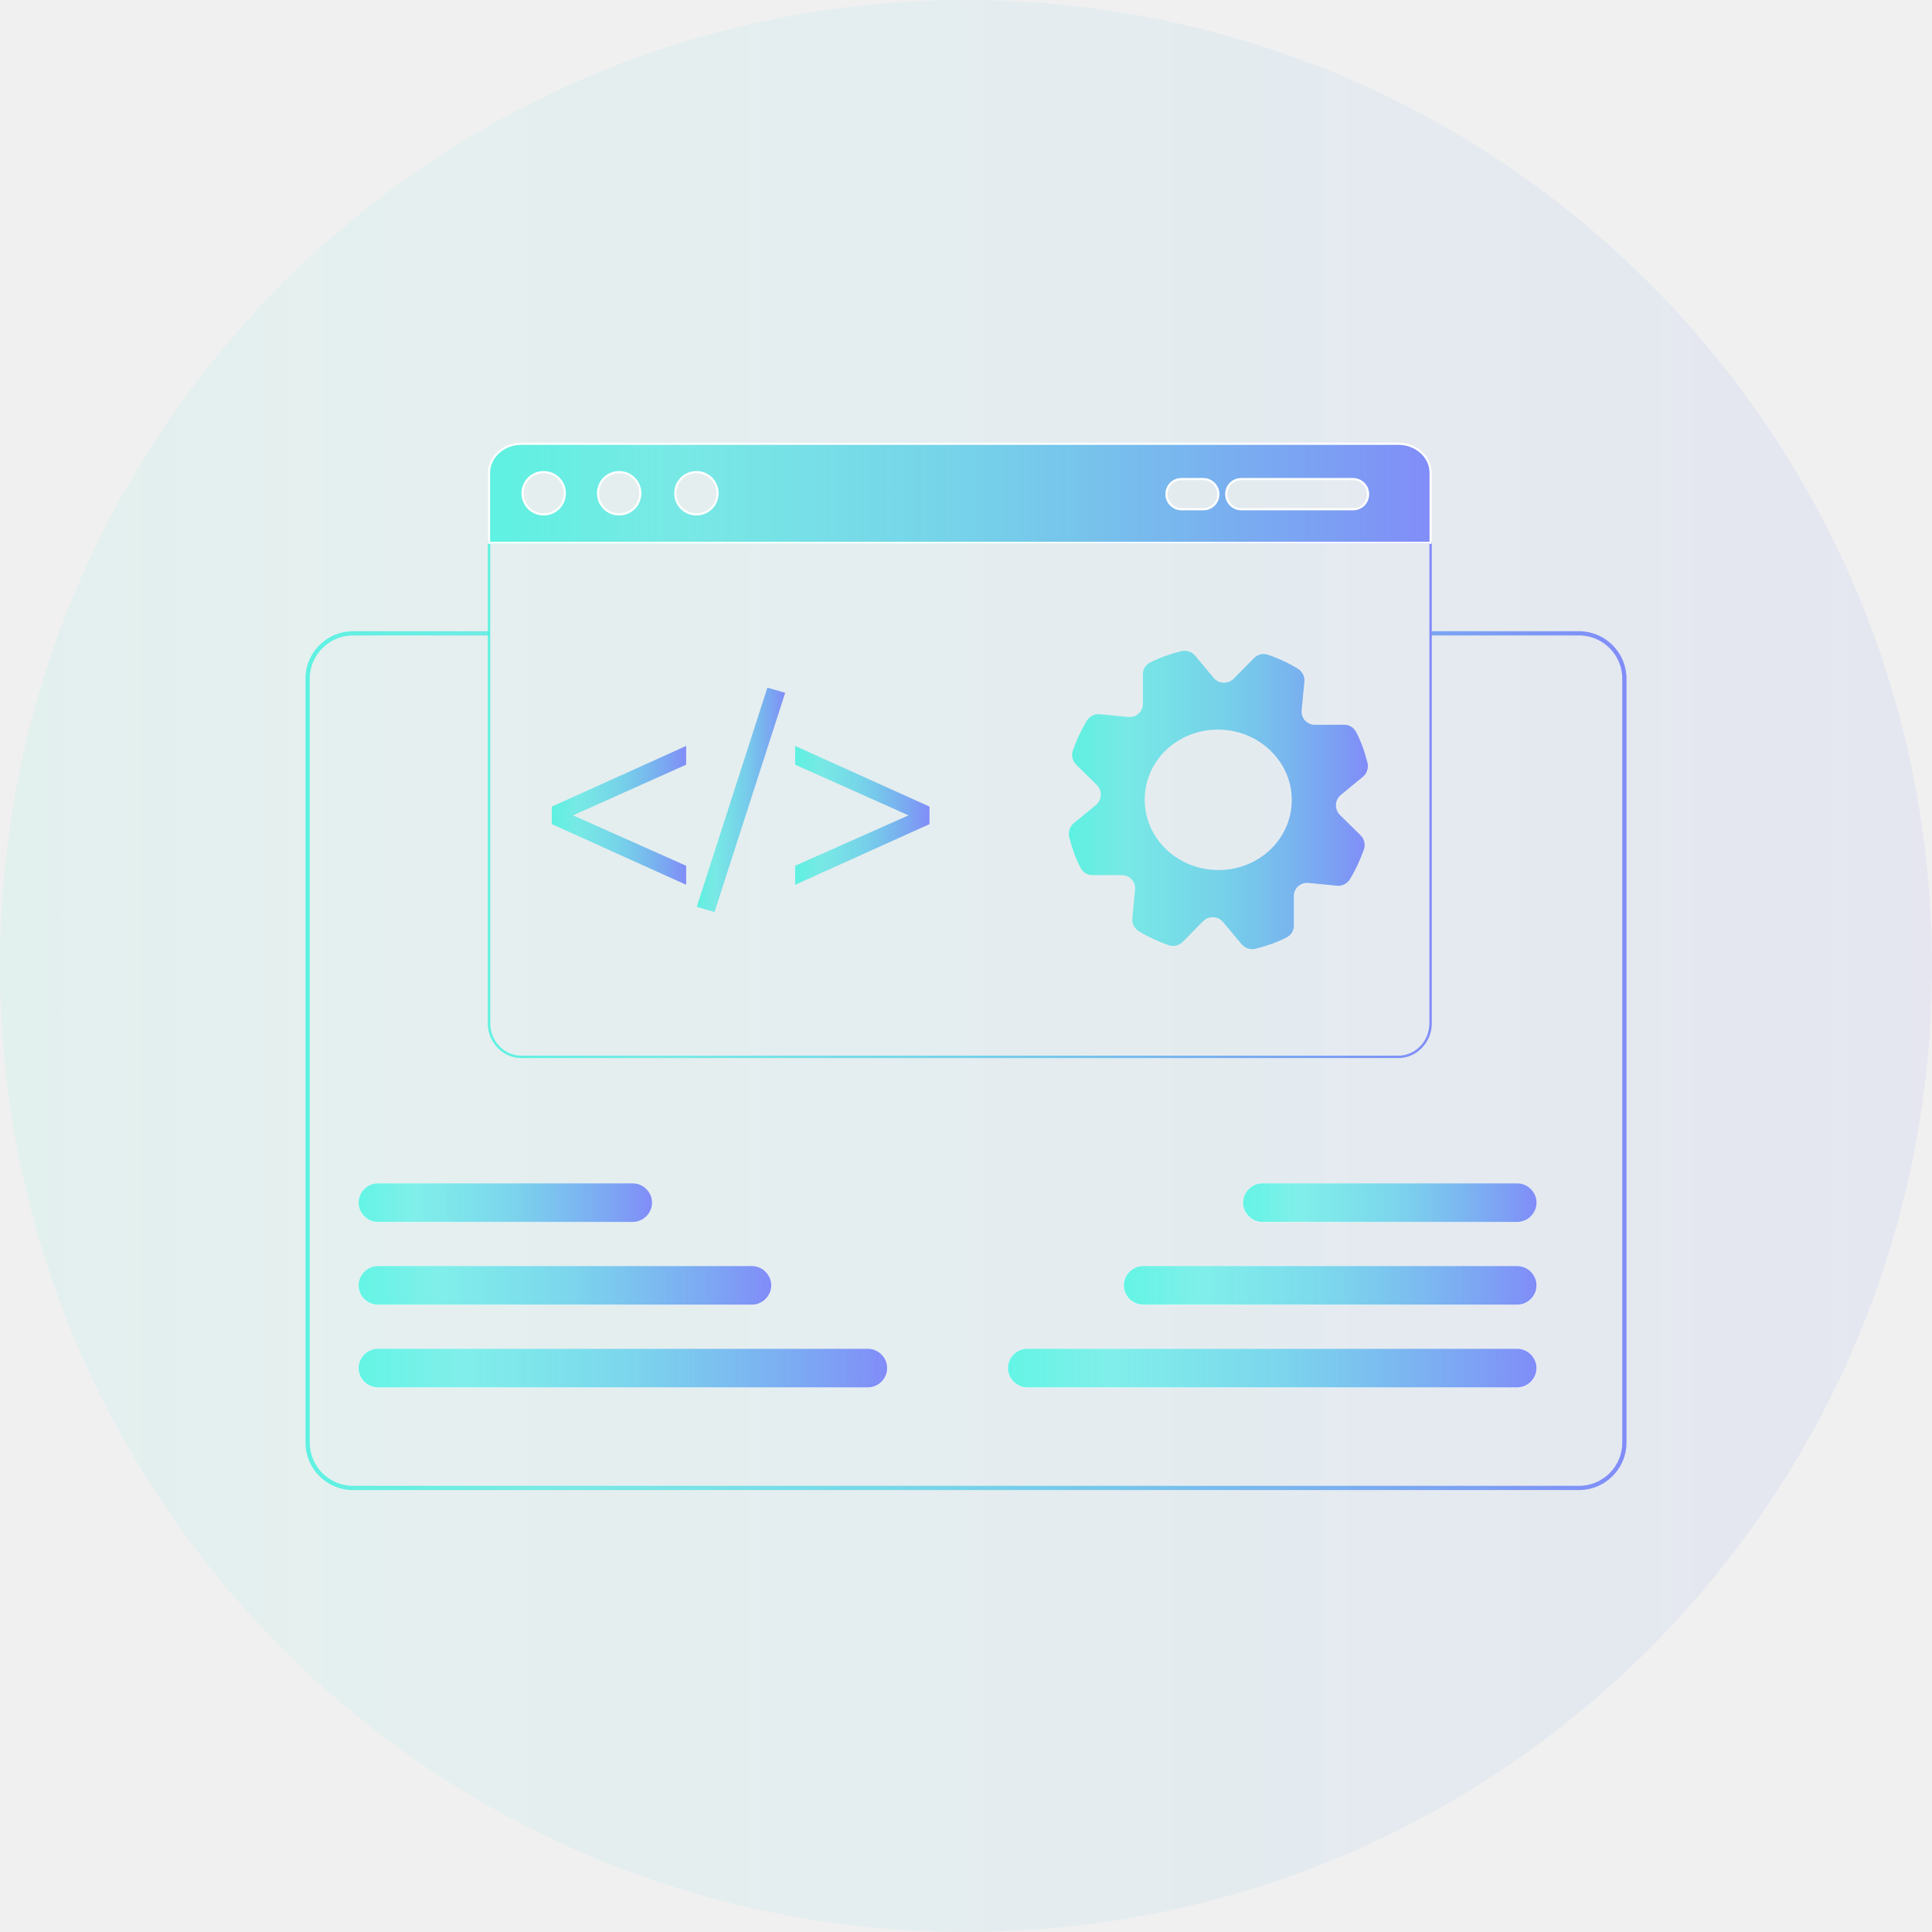
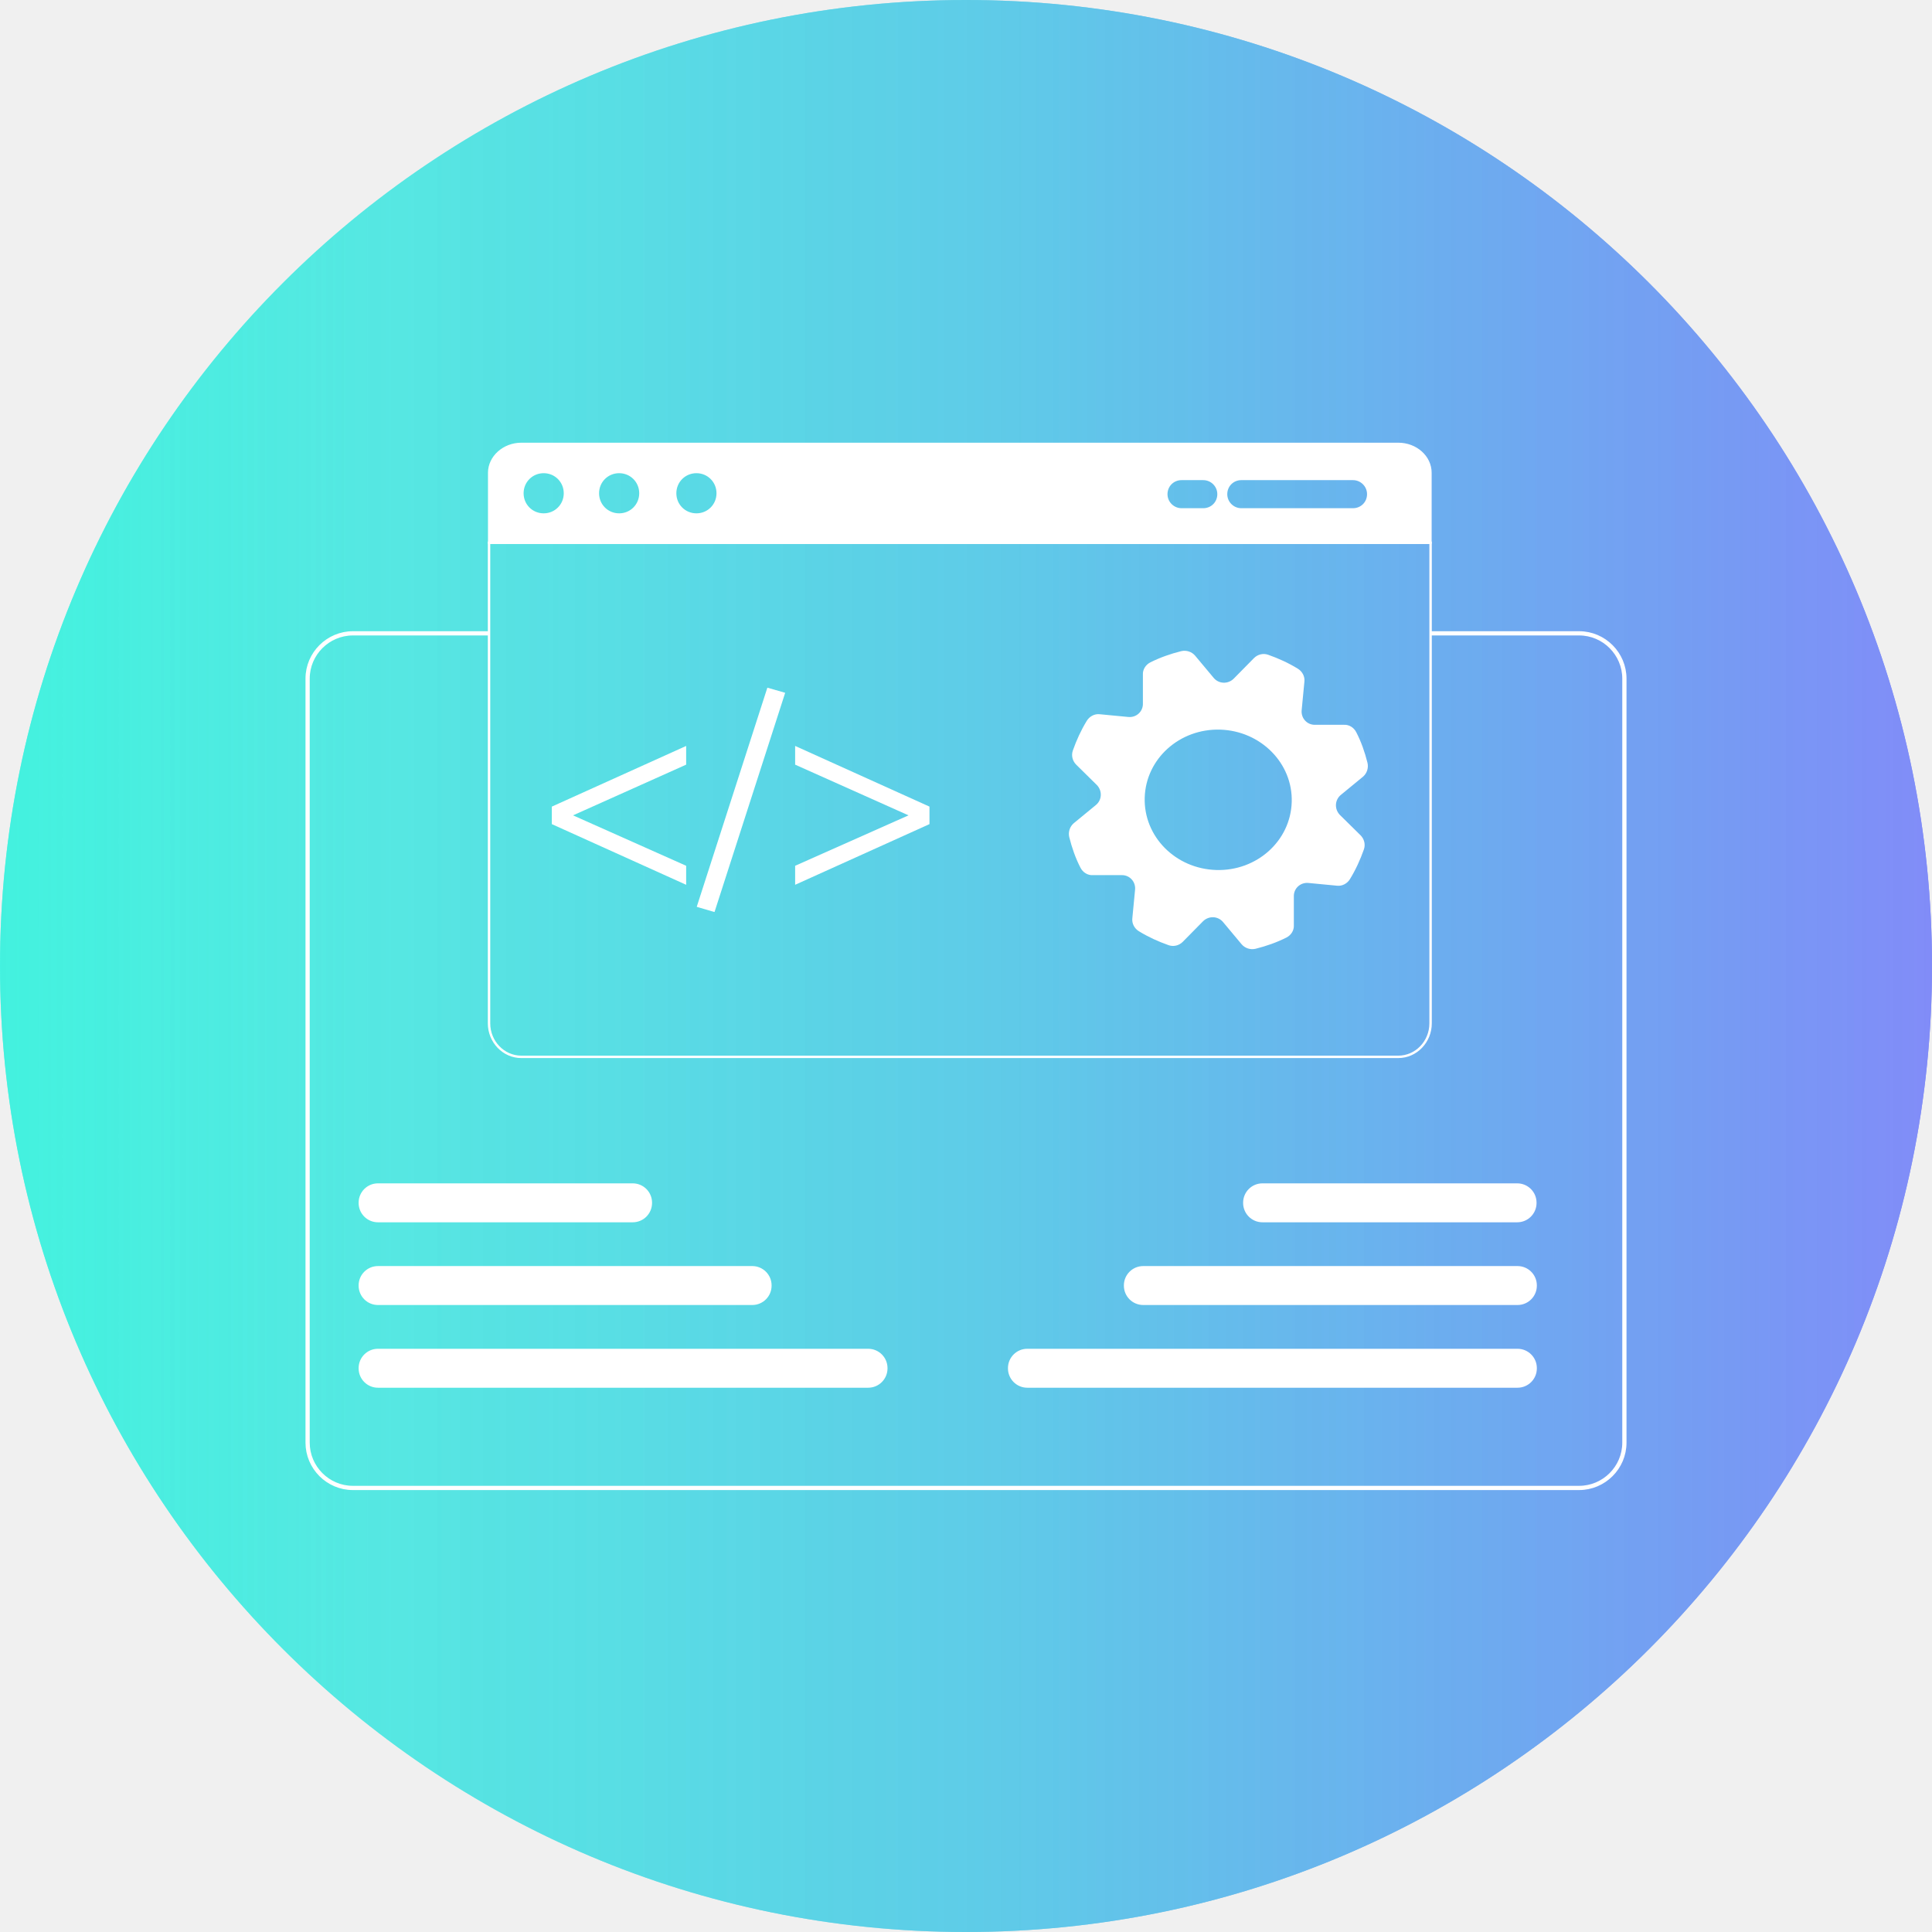
- <svg xmlns="http://www.w3.org/2000/svg" xmlns:xlink="http://www.w3.org/1999/xlink" id="Layer_1" data-name="Layer 1" viewBox="0 0 64 64">
+ <svg xmlns="http://www.w3.org/2000/svg" id="Layer_1" data-name="Layer 1" viewBox="0 0 64 64">
  <defs>
    <style>
      .cls-1 {
-         fill: url(#linear-gradient-12);
+         fill: url(#linear-gradient);
      }

-       .cls-1, .cls-2, .cls-3, .cls-4, .cls-5, .cls-6, .cls-7, .cls-8, .cls-9, .cls-10, .cls-11, .cls-12 {
+       .cls-1, .cls-2 {
        stroke-width: 0px;
      }

-       .cls-2 {
-         fill: url(#linear-gradient-6);
+       .cls-3 {
+         stroke-width: .14px;
      }

-       .cls-3 {
-         fill: url(#linear-gradient);
-         opacity: .1;
+       .cls-3, .cls-4, .cls-5 {
+         stroke: #fff;
+         stroke-miterlimit: 10;
+       }
+ 
+       .cls-3, .cls-5 {
+         fill: none;
      }

      .cls-4 {
-         fill: url(#linear-gradient-11);
+         stroke-width: .07px;
+       }
+ 
+       .cls-4, .cls-2 {
+         fill: #fff;
      }

      .cls-5 {
-         fill: url(#linear-gradient-5);
-       }
- 
-       .cls-6 {
-         fill: url(#linear-gradient-13);
-       }
- 
-       .cls-13 {
-         stroke: url(#linear-gradient-2);
-         stroke-width: .14px;
-       }
- 
-       .cls-13, .cls-14, .cls-15 {
-         stroke-miterlimit: 10;
-       }
- 
-       .cls-13, .cls-15 {
-         fill: none;
-       }
- 
-       .cls-7 {
-         fill: url(#linear-gradient-7);
-       }
- 
-       .cls-8 {
-         fill: url(#linear-gradient-9);
-       }
- 
-       .cls-9 {
-         fill: url(#linear-gradient-8);
-       }
- 
-       .cls-14 {
-         fill: url(#linear-gradient-14);
-         stroke: #fff;
-         stroke-width: .07px;
-       }
- 
-       .cls-10 {
-         fill: #fff;
-       }
- 
-       .cls-15 {
-         stroke: url(#linear-gradient-3);
        stroke-width: .08px;
-       }
- 
-       .cls-11 {
-         fill: url(#linear-gradient-10);
-       }
- 
-       .cls-12 {
-         fill: url(#linear-gradient-4);
      }
    </style>
    <linearGradient id="linear-gradient" x1="0" y1="32" x2="64" y2="32" gradientUnits="userSpaceOnUse">
      <stop offset="0" stop-color="#3cf2de" stop-opacity=".8" />
      <stop offset=".19" stop-color="rgba(67, 231, 224, .82)" stop-opacity=".82" />
      <stop offset=".5" stop-color="rgba(86, 203, 231, .88)" stop-opacity=".88" />
      <stop offset=".88" stop-color="rgba(117, 156, 243, .97)" stop-opacity=".97" />
      <stop offset="1" stop-color="#818cf8" />
    </linearGradient>
-     <linearGradient id="linear-gradient-2" x1="10.11" y1="35.14" x2="53.89" y2="35.14" xlink:href="#linear-gradient" />
-     <linearGradient id="linear-gradient-3" x1="16.16" y1="26.5" x2="47.43" y2="26.5" xlink:href="#linear-gradient" />
-     <linearGradient id="linear-gradient-4" x1="18.28" y1="27.01" x2="22.73" y2="27.01" xlink:href="#linear-gradient" />
-     <linearGradient id="linear-gradient-5" x1="23.07" y1="26.49" x2="26" y2="26.49" xlink:href="#linear-gradient" />
-     <linearGradient id="linear-gradient-6" x1="26.34" y1="27.01" x2="30.79" y2="27.01" xlink:href="#linear-gradient" />
-     <linearGradient id="linear-gradient-7" x1="35.41" y1="26.5" x2="45.31" y2="26.5" xlink:href="#linear-gradient" />
-     <linearGradient id="linear-gradient-8" x1="33.39" y1="45.33" x2="50.9" y2="45.33" xlink:href="#linear-gradient" />
-     <linearGradient id="linear-gradient-9" x1="37.23" y1="42.59" x2="50.9" y2="42.59" xlink:href="#linear-gradient" />
-     <linearGradient id="linear-gradient-10" x1="41.18" y1="39.85" x2="50.9" y2="39.85" xlink:href="#linear-gradient" />
-     <linearGradient id="linear-gradient-11" x1="11.88" y1="45.33" x2="29.39" y2="45.33" xlink:href="#linear-gradient" />
-     <linearGradient id="linear-gradient-12" x1="11.88" y1="42.59" x2="25.55" y2="42.59" xlink:href="#linear-gradient" />
-     <linearGradient id="linear-gradient-13" x1="11.88" y1="39.85" x2="21.6" y2="39.85" xlink:href="#linear-gradient" />
-     <linearGradient id="linear-gradient-14" x1="16.2" y1="16.34" x2="47.39" y2="16.34" xlink:href="#linear-gradient" />
  </defs>
-   <circle class="cls-3" cx="32" cy="32" r="32" />
-   <path class="cls-13" d="M47.39,20.98h4.92c.83,0,1.5.68,1.5,1.5v25.31c0,.83-.68,1.5-1.5,1.5H11.69c-.83,0-1.5-.68-1.5-1.5v-25.31c0-.83.68-1.5,1.5-1.5h4.51" />
-   <path class="cls-15" d="M47.39,17.98v15.92c0,.61-.48,1.11-1.07,1.11h-29.05c-.59,0-1.07-.5-1.07-1.11v-15.92h31.19Z" />
-   <path class="cls-12" d="M22.73,29.31l-4.45-2.01v-.58l4.45-2.01v.62l-4.15,1.86v-.36l4.15,1.85v.63Z" />
-   <path class="cls-5" d="M23.66,30.21l-.58-.17,2.34-7.26.59.17-2.34,7.26Z" />
-   <path class="cls-2" d="M26.34,29.31v-.63l4.16-1.85v.36l-4.16-1.86v-.62l4.45,2.01v.58l-4.45,2.01Z" />
-   <path class="cls-7" d="M45.07,27.67l-.68-.67c-.19-.19-.18-.5.03-.67l.73-.6c.13-.11.19-.29.15-.46-.09-.36-.21-.7-.37-1.01-.08-.16-.24-.26-.41-.25h-.95c-.27.01-.48-.22-.45-.49l.09-.94c.02-.17-.07-.34-.22-.43-.31-.19-.64-.34-.98-.46-.17-.06-.35-.01-.47.11l-.67.68c-.19.19-.5.18-.67-.03l-.61-.73c-.11-.13-.29-.19-.46-.15-.36.09-.7.21-1.02.37-.16.08-.26.24-.25.41v.95c.01.27-.22.48-.49.45l-.94-.09c-.17-.02-.34.07-.43.22-.19.31-.34.64-.46.98-.06.17-.01.35.11.47l.68.67c.19.19.18.5-.03.67l-.73.6c-.13.11-.19.29-.15.46.09.36.21.7.37,1.01.08.16.24.26.41.25h.95c.27-.01.48.22.45.49l-.09.94c-.02.17.07.34.22.43.31.19.64.34.98.46.17.06.35.01.47-.11l.67-.68c.19-.19.5-.18.67.03l.61.73c.11.13.29.19.46.15.36-.09.7-.21,1.02-.37.16-.08.26-.24.25-.41v-.95c-.01-.27.22-.48.49-.45l.94.09c.17.02.34-.07.43-.22.19-.31.34-.64.46-.98.06-.17.01-.35-.11-.47ZM40.29,28.82c-1.35-.04-2.41-1.11-2.37-2.4s1.16-2.29,2.5-2.25,2.41,1.11,2.37,2.4-1.16,2.29-2.5,2.25Z" />
  <g>
-     <rect class="cls-10" x="33.39" y="44.68" width="17.52" height="1.29" rx=".64" ry=".64" />
-     <path class="cls-9" d="M50.26,44.68h-16.23c-.35,0-.64.29-.64.64s.29.64.64.64h16.23c.35,0,.64-.29.64-.64s-.29-.64-.64-.64h0Z" />
+     <circle class="cls-1" cx="32" cy="32" r="32" />
+     <circle class="cls-1" cx="32" cy="32" r="32" />
  </g>
+   <path class="cls-3" d="M47.39,20.98h4.92c.83,0,1.5.68,1.5,1.5v25.31c0,.83-.68,1.5-1.5,1.5H11.69c-.83,0-1.5-.68-1.5-1.5v-25.31c0-.83.68-1.5,1.5-1.5h4.51" />
+   <path class="cls-5" d="M47.39,17.98v15.92c0,.61-.48,1.11-1.07,1.11h-29.05c-.59,0-1.07-.5-1.07-1.11v-15.92h31.19Z" />
  <g>
-     <rect class="cls-10" x="37.23" y="41.94" width="13.68" height="1.29" rx=".64" ry=".64" />
-     <path class="cls-8" d="M50.26,41.94h-12.39c-.35,0-.64.29-.64.64s.29.64.64.64h12.39c.35,0,.64-.29.64-.64s-.29-.64-.64-.64h0Z" />
+     <path class="cls-2" d="M22.73,29.31l-4.45-2.01v-.58l4.45-2.01v.62l-4.15,1.86v-.36l4.15,1.85v.63Z" />
+     <path class="cls-2" d="M23.66,30.21l-.58-.17,2.34-7.26.59.17-2.34,7.26Z" />
+     <path class="cls-2" d="M26.34,29.31v-.63l4.16-1.85v.36l-4.16-1.86v-.62l4.45,2.01v.58l-4.45,2.01Z" />
  </g>
-   <g>
-     <rect class="cls-10" x="41.18" y="39.2" width="9.72" height="1.29" rx=".64" ry=".64" />
-     <path class="cls-11" d="M50.26,39.2h-8.44c-.35,0-.64.29-.64.64s.29.64.64.64h8.44c.35,0,.64-.29.64-.64s-.29-.64-.64-.64h0Z" />
-   </g>
-   <g>
-     <rect class="cls-10" x="11.88" y="44.68" width="17.52" height="1.29" rx=".64" ry=".64" />
-     <path class="cls-4" d="M28.75,44.68H12.52c-.35,0-.64.29-.64.64s.29.64.64.64h16.23c.35,0,.64-.29.64-.64s-.29-.64-.64-.64h0Z" />
-   </g>
-   <g>
-     <rect class="cls-10" x="11.88" y="41.94" width="13.68" height="1.29" rx=".64" ry=".64" />
-     <path class="cls-1" d="M24.91,41.94h-12.39c-.35,0-.64.29-.64.64s.29.64.64.64h12.39c.35,0,.64-.29.64-.64s-.29-.64-.64-.64h0Z" />
-   </g>
-   <g>
-     <rect class="cls-10" x="11.88" y="39.2" width="9.72" height="1.29" rx=".64" ry=".64" />
-     <path class="cls-6" d="M20.96,39.2h-8.44c-.35,0-.64.29-.64.64s.29.64.64.64h8.44c.35,0,.64-.29.64-.64s-.29-.64-.64-.64h0Z" />
-   </g>
-   <path class="cls-14" d="M46.32,14.7h-29.05c-.59,0-1.07.44-1.07.96v2.32h31.19v-2.32c0-.53-.48-.96-1.07-.96ZM18.01,17.04c-.39,0-.7-.31-.7-.7s.31-.7.7-.7.7.31.7.7-.31.7-.7.7ZM20.51,17.04c-.39,0-.7-.31-.7-.7s.31-.7.7-.7.7.31.7.7-.31.7-.7.7ZM23.07,17.04c-.39,0-.7-.31-.7-.7s.31-.7.7-.7.7.31.7.7-.31.7-.7.7ZM39.86,16.87h-.72c-.27,0-.5-.22-.5-.5s.22-.5.5-.5h.72c.27,0,.5.22.5.5s-.22.5-.5.5ZM44.82,16.87h-3.7c-.27,0-.5-.22-.5-.5s.22-.5.5-.5h3.7c.27,0,.5.22.5.5s-.22.5-.5.5Z" />
+   <path class="cls-2" d="M45.07,27.67l-.68-.67c-.19-.19-.18-.5.03-.67l.73-.6c.13-.11.19-.29.15-.46-.09-.36-.21-.7-.37-1.01-.08-.16-.24-.26-.41-.25h-.95c-.27.01-.48-.22-.45-.49l.09-.94c.02-.17-.07-.34-.22-.43-.31-.19-.64-.34-.98-.46-.17-.06-.35-.01-.47.11l-.67.68c-.19.19-.5.18-.67-.03l-.61-.73c-.11-.13-.29-.19-.46-.15-.36.09-.7.21-1.02.37-.16.08-.26.24-.25.41v.95c.01.27-.22.48-.49.45l-.94-.09c-.17-.02-.34.07-.43.22-.19.31-.34.64-.46.98-.06.17-.01.35.11.47l.68.67c.19.19.18.5-.03.67l-.73.6c-.13.11-.19.29-.15.46.09.36.21.7.37,1.01.08.16.24.26.41.25h.95c.27-.01.48.22.45.49l-.09.94c-.02.17.07.34.22.43.31.19.64.34.98.46.17.06.35.01.47-.11l.67-.68c.19-.19.5-.18.67.03l.61.73c.11.13.29.19.46.15.36-.09.7-.21,1.02-.37.16-.08.26-.24.25-.41v-.95c-.01-.27.22-.48.49-.45l.94.09c.17.02.34-.07.43-.22.19-.31.34-.64.46-.98.06-.17.01-.35-.11-.47ZM40.29,28.82c-1.35-.04-2.41-1.11-2.37-2.4s1.16-2.29,2.5-2.25,2.41,1.11,2.37,2.4-1.16,2.29-2.5,2.25Z" />
+   <rect class="cls-2" x="33.39" y="44.68" width="17.52" height="1.29" rx=".64" ry=".64" />
+   <rect class="cls-2" x="37.23" y="41.94" width="13.68" height="1.29" rx=".64" ry=".64" />
+   <rect class="cls-2" x="41.18" y="39.2" width="9.72" height="1.29" rx=".64" ry=".64" />
+   <rect class="cls-2" x="11.88" y="44.68" width="17.52" height="1.29" rx=".64" ry=".64" />
+   <rect class="cls-2" x="11.88" y="41.94" width="13.68" height="1.29" rx=".64" ry=".64" />
+   <rect class="cls-2" x="11.88" y="39.2" width="9.72" height="1.29" rx=".64" ry=".64" />
+   <path class="cls-4" d="M46.32,14.7h-29.05c-.59,0-1.07.44-1.07.96v2.32h31.19v-2.32c0-.53-.48-.96-1.07-.96ZM18.01,17.04c-.39,0-.7-.31-.7-.7s.31-.7.7-.7.7.31.7.7-.31.7-.7.7ZM20.51,17.04c-.39,0-.7-.31-.7-.7s.31-.7.7-.7.7.31.7.7-.31.7-.7.7ZM23.07,17.04c-.39,0-.7-.31-.7-.7s.31-.7.7-.7.7.31.7.7-.31.7-.7.7ZM39.86,16.87h-.72c-.27,0-.5-.22-.5-.5s.22-.5.5-.5h.72c.27,0,.5.22.5.5s-.22.5-.5.5ZM44.82,16.87h-3.7c-.27,0-.5-.22-.5-.5s.22-.5.5-.5h3.7c.27,0,.5.22.5.5s-.22.5-.5.5Z" />
</svg>
